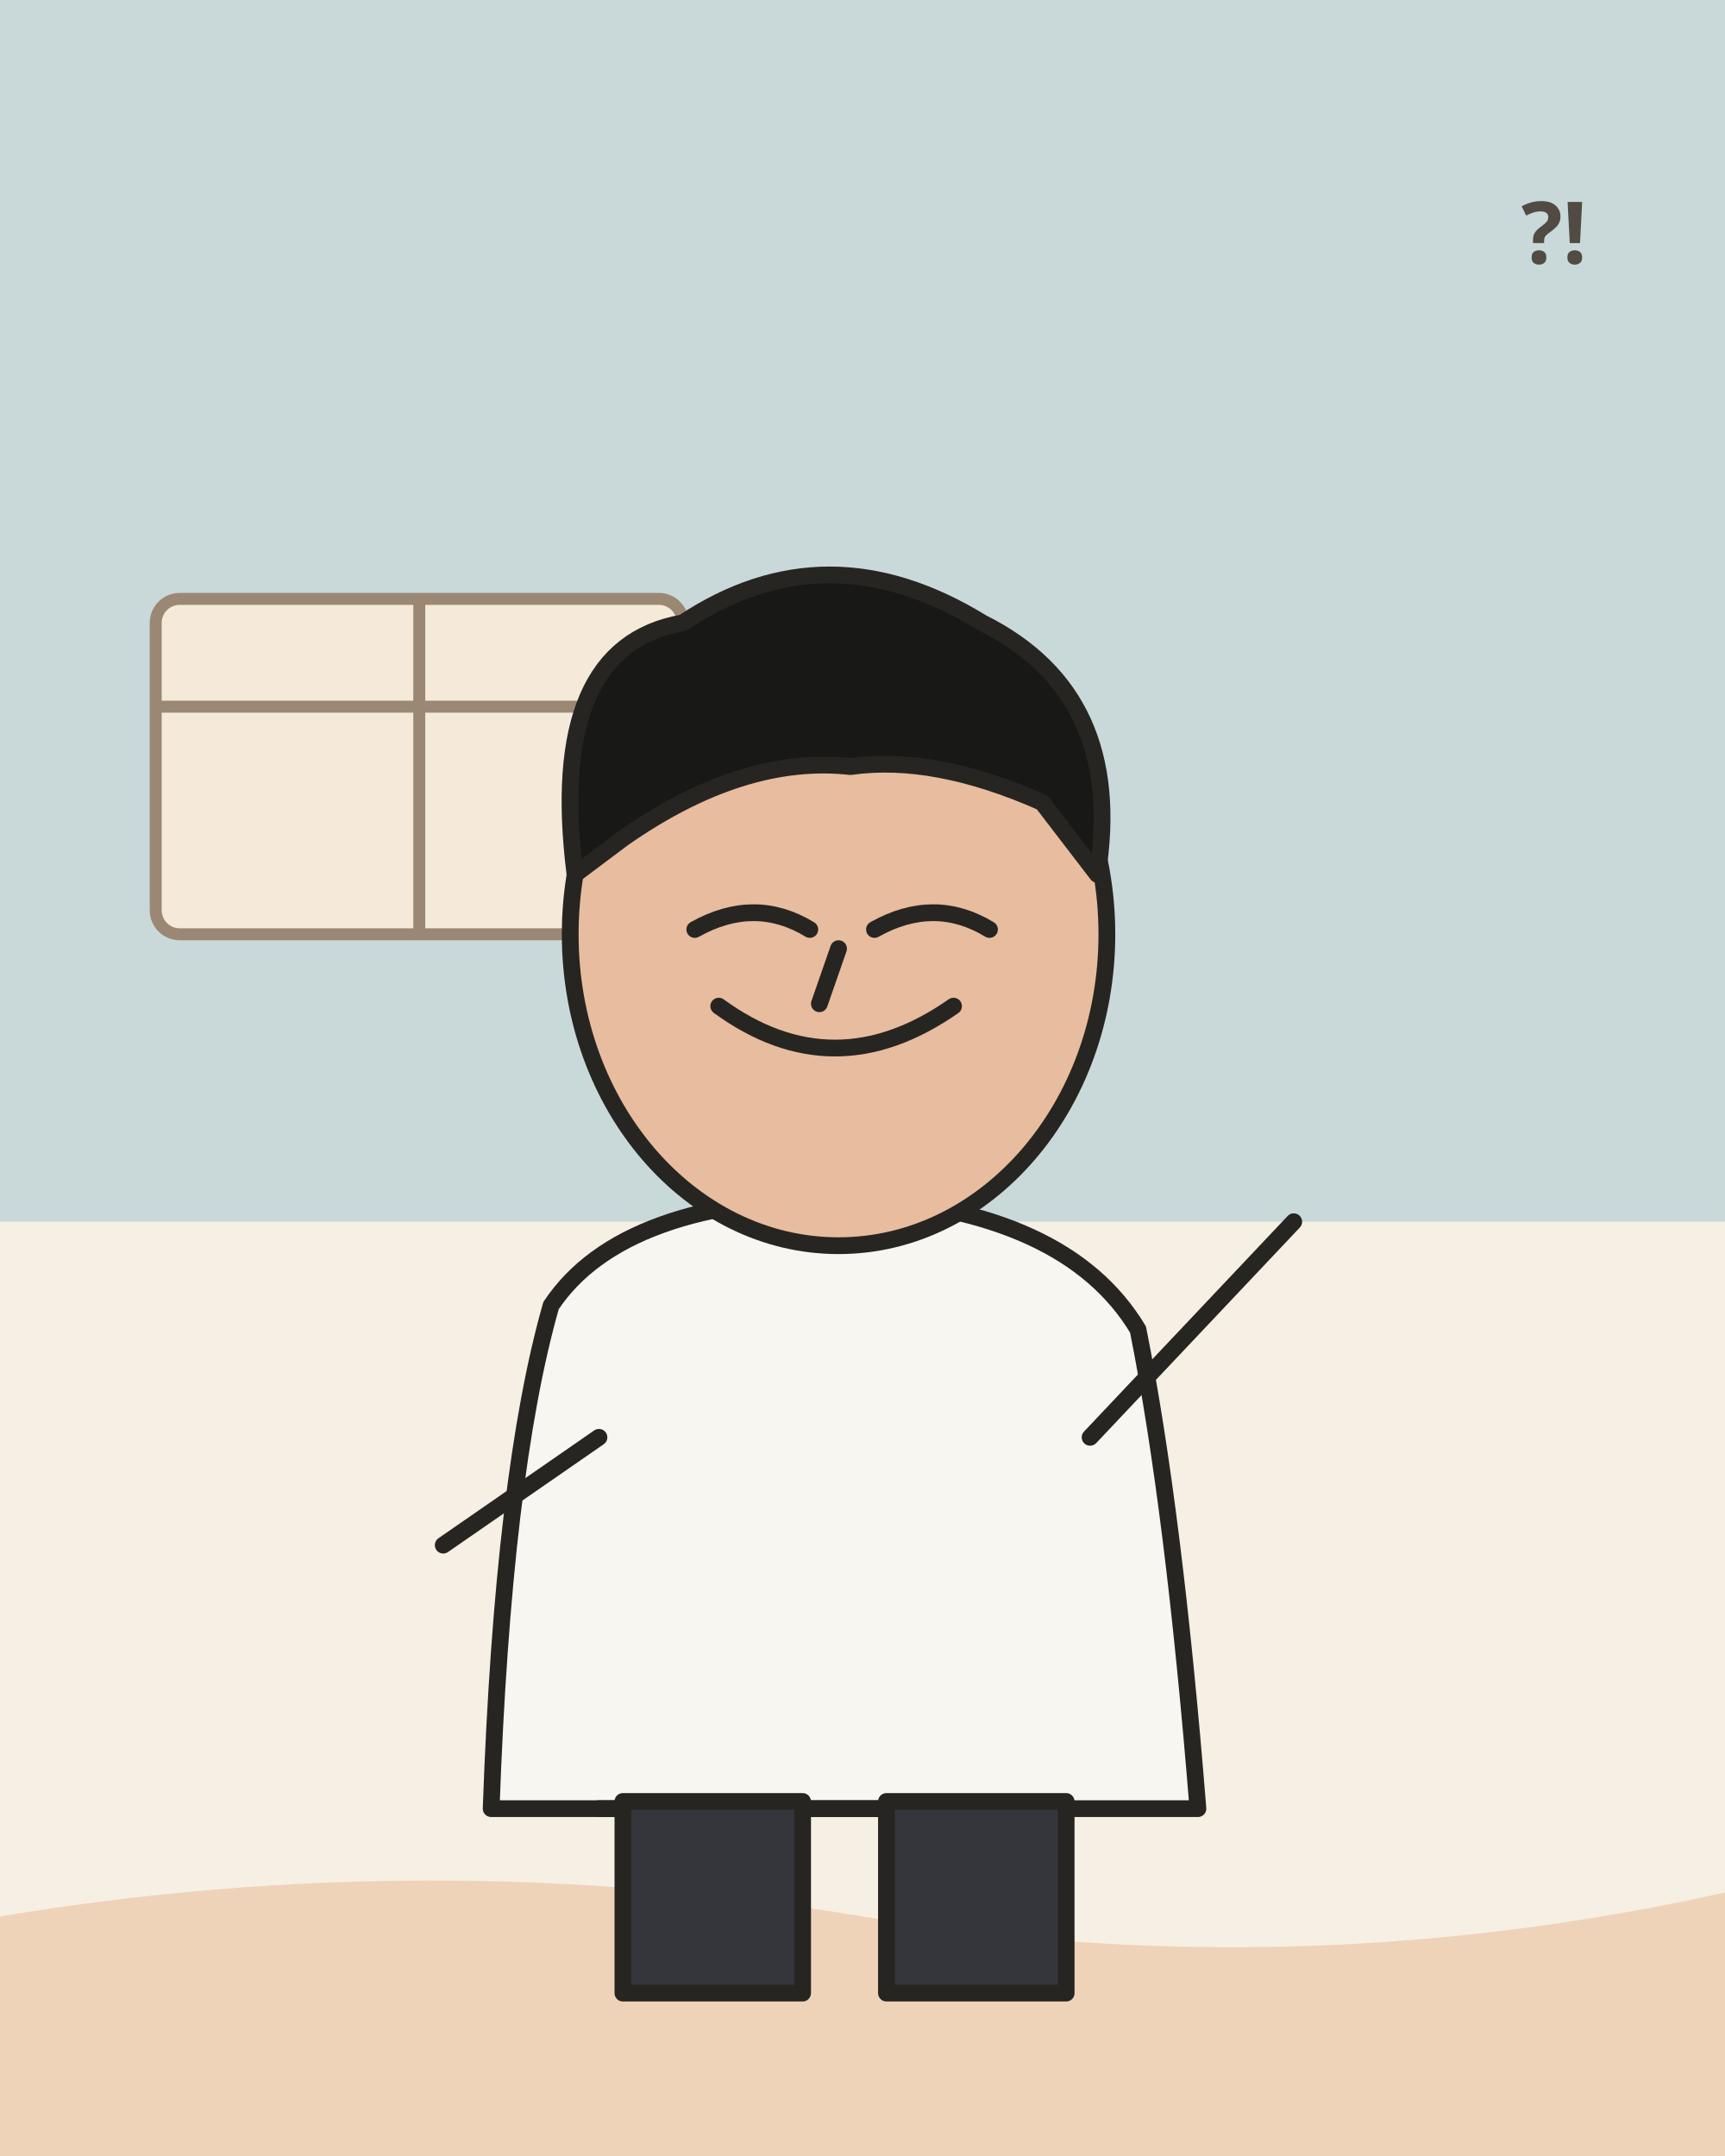
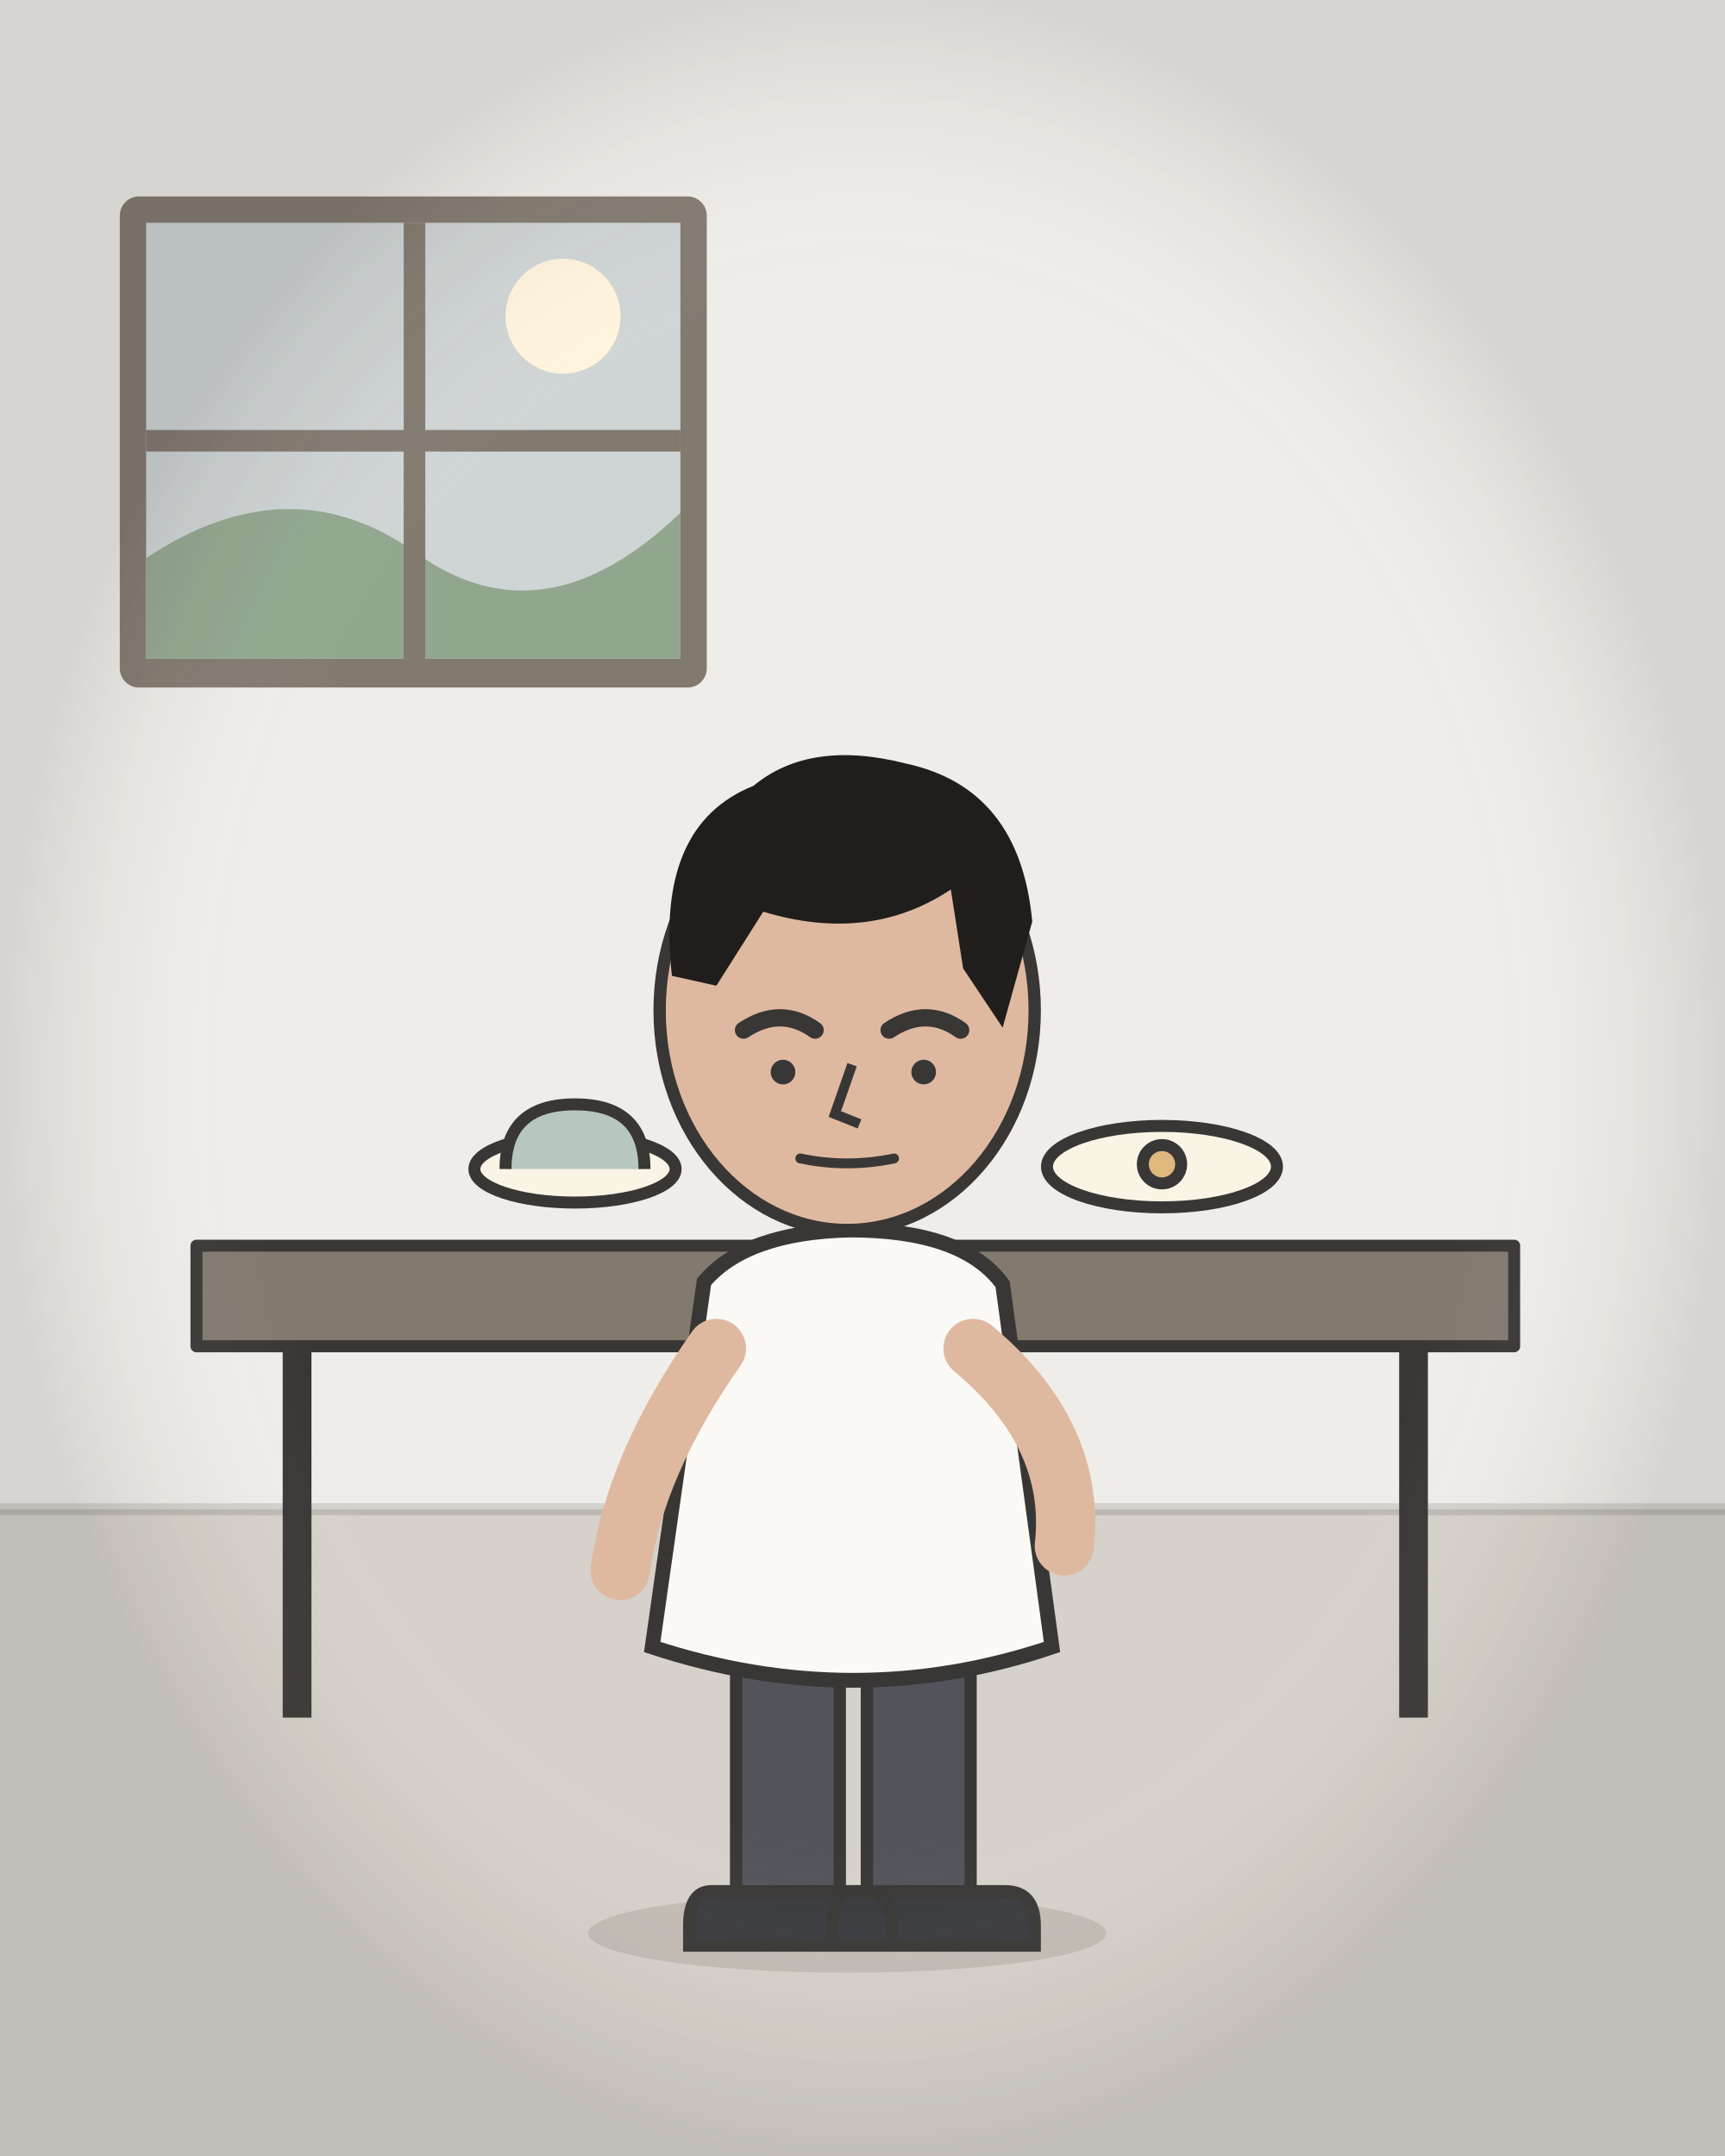
- <svg xmlns="http://www.w3.org/2000/svg" viewBox="0 0 720 900" role="img" aria-label="웹툰 장면">
-   <rect width="720" height="900" fill="#f6efe3" />
-   <rect x="0" y="0" width="720" height="510" fill="#c9d9da" />
-   <rect x="65" y="250" width="220" height="140" rx="10" fill="#f5ead9" stroke="#9b8874" stroke-width="5" />
-   <path d="M65 295h220M175 250v140" stroke="#9b8874" stroke-width="5" />
-   <path d="M0 800 Q180 770 360 800 T720 790V900H0Z" fill="#e7b183" opacity=".45" />
-   <g stroke="#262522" stroke-width="7" stroke-linecap="round" stroke-linejoin="round">
-     <path d="M205 755 Q210 615 230 545 Q260 500 355 500 Q445 505 475 555 Q490 630 500 755Z" fill="#f7f6f1" />
-     <path d="M250 755h195" fill="none" />
-     <ellipse cx="350" cy="390" rx="112" ry="130" fill="#e8bc9e" />
-     <path d="M240 365 Q228 270 285 260 Q345 220 410 260 Q470 290 458 365 L435 335 Q390 315 355 320 Q310 315 260 350Z" fill="#181817" />
-     <path d="M290 388q25 -14 48 0M365 388q25 -14 48 0M300 420q48 35 98 0" fill="none" />
-     <path d="M350 396l-8 23" fill="none" />
-     <path d="M250 600l-65 45M455 600l85-90" fill="none" />
-     <rect x="260" y="752" width="75" height="80" fill="#34363b" />
-     <rect x="370" y="752" width="75" height="80" fill="#34363b" />
+ <svg xmlns="http://www.w3.org/2000/svg" viewBox="0 0 720 900" role="img" aria-label="웹툰 장면 삽화">
+   <defs>
+     <linearGradient id="wall" x2="0" y2="1">
+       <stop stop-color="#efede9" />
+       <stop offset="1" stop-color="#d6d1ca" />
+     </linearGradient>
+     <linearGradient id="lamp" x2="1" y2="1">
+       <stop stop-color="#fff4dd" />
+       <stop offset="1" stop-color="#fff" stop-opacity="0" />
+     </linearGradient>
+     <radialGradient id="shade">
+       <stop offset=".7" stop-color="#fff" stop-opacity="0" />
+       <stop offset="1" stop-color="#393735" stop-opacity=".13" />
+     </radialGradient>
+   </defs>
+   <rect width="720" height="900" fill="url(#wall)" />
+   <rect width="720" height="900" fill="#efede9" />
+   <path d="M0 630h720v270H0z" fill="#d6d1ca" />
+   <g>
+     <rect x="50" y="82" width="245" height="205" rx="8" fill="#82796f" />
+     <rect x="61" y="93" width="223" height="182" fill="#cfd4d5" />
+     <circle cx="235" cy="132" r="24" fill="#fff4dd" />
+     <path d="M61 233q60-40 113-2t110-17v61H61z" fill="#92a68f" />
+     <path d="M173 93v182M61 184h223" stroke="#82796f" stroke-width="9" />
  </g>
-   <g font-family="sans-serif" font-weight="700" fill="#514b43">
-     <text x="635" y="110" font-size="36">?!</text>
+   <g stroke="#393735" stroke-width="5" stroke-linejoin="round">
+     <path d="M82 520h550v42H82z" fill="#82796f" />
+     <path d="M124 562v155M590 562v155" stroke-width="12" />
+     <ellipse cx="240" cy="488" rx="42" ry="14" fill="#faf4e6" />
+     <path d="M211 488q0-27 29-27t29 27" fill="#b7c7bd" />
+     <ellipse cx="485" cy="487" rx="48" ry="17" fill="#faf4e6" />
+     <circle cx="485" cy="486" r="8" fill="#dfb87d" />
  </g>
+   <path d="M0 630h720" stroke="#393735" opacity=".16" stroke-width="5" />
+   <g transform="translate(230 292) scale(1.03)">
+     <ellipse cx="120" cy="500" rx="105" ry="16" fill="#473d34" opacity=".14" />
+     <path d="M75 385h42v114H75zM128 385h42v114h-42z" fill="#53545b" stroke="#393735" stroke-width="5" />
+     <path d="M65 483h61q12 0 12 14v8H56v-8q0-14 9-14zM123 483h61q12 0 12 14v8h-82v-8q0-14 9-14z" fill="#393a3e" stroke="#393735" stroke-width="5" />
+     <path d="M62 236q17-20 59-21 46 0 62 22l20 147q-80 27-162 0z" fill="#faf9f6" stroke="#393735" stroke-width="6" />
+     <path d="M67 263Q34 310 28 353M171 263q42 35 37 80" fill="none" stroke="#dfb99f" stroke-width="24" stroke-linecap="round" />
+     <ellipse cx="120" cy="126" rx="76" ry="89" fill="#dfb99f" stroke="#393735" stroke-width="5" />
+     <path d="M49 112Q42 51 82 35q23-19 62-9 46 10 51 64l-12 43-16-24-5-32q-33 22-76 9l-19 30z" fill="#201e1d" />
+     <path d="M78 134q15-10 29 0M137 134q15-10 29 0" fill="none" stroke="#393735" stroke-width="7" stroke-linecap="round" />
+     <circle cx="94" cy="151" r="5" fill="#393735" />
+     <circle cx="151" cy="151" r="5" fill="#393735" />
+     <path d="M122 148l-7 20 10 4" fill="none" stroke="#393735" stroke-width="4" />
+     <path d="M101 186q19 4 38 0" fill="none" stroke="#393735" stroke-width="4" stroke-linecap="round" />
+   </g>
+   <rect width="720" height="900" fill="url(#shade)" />
</svg>
